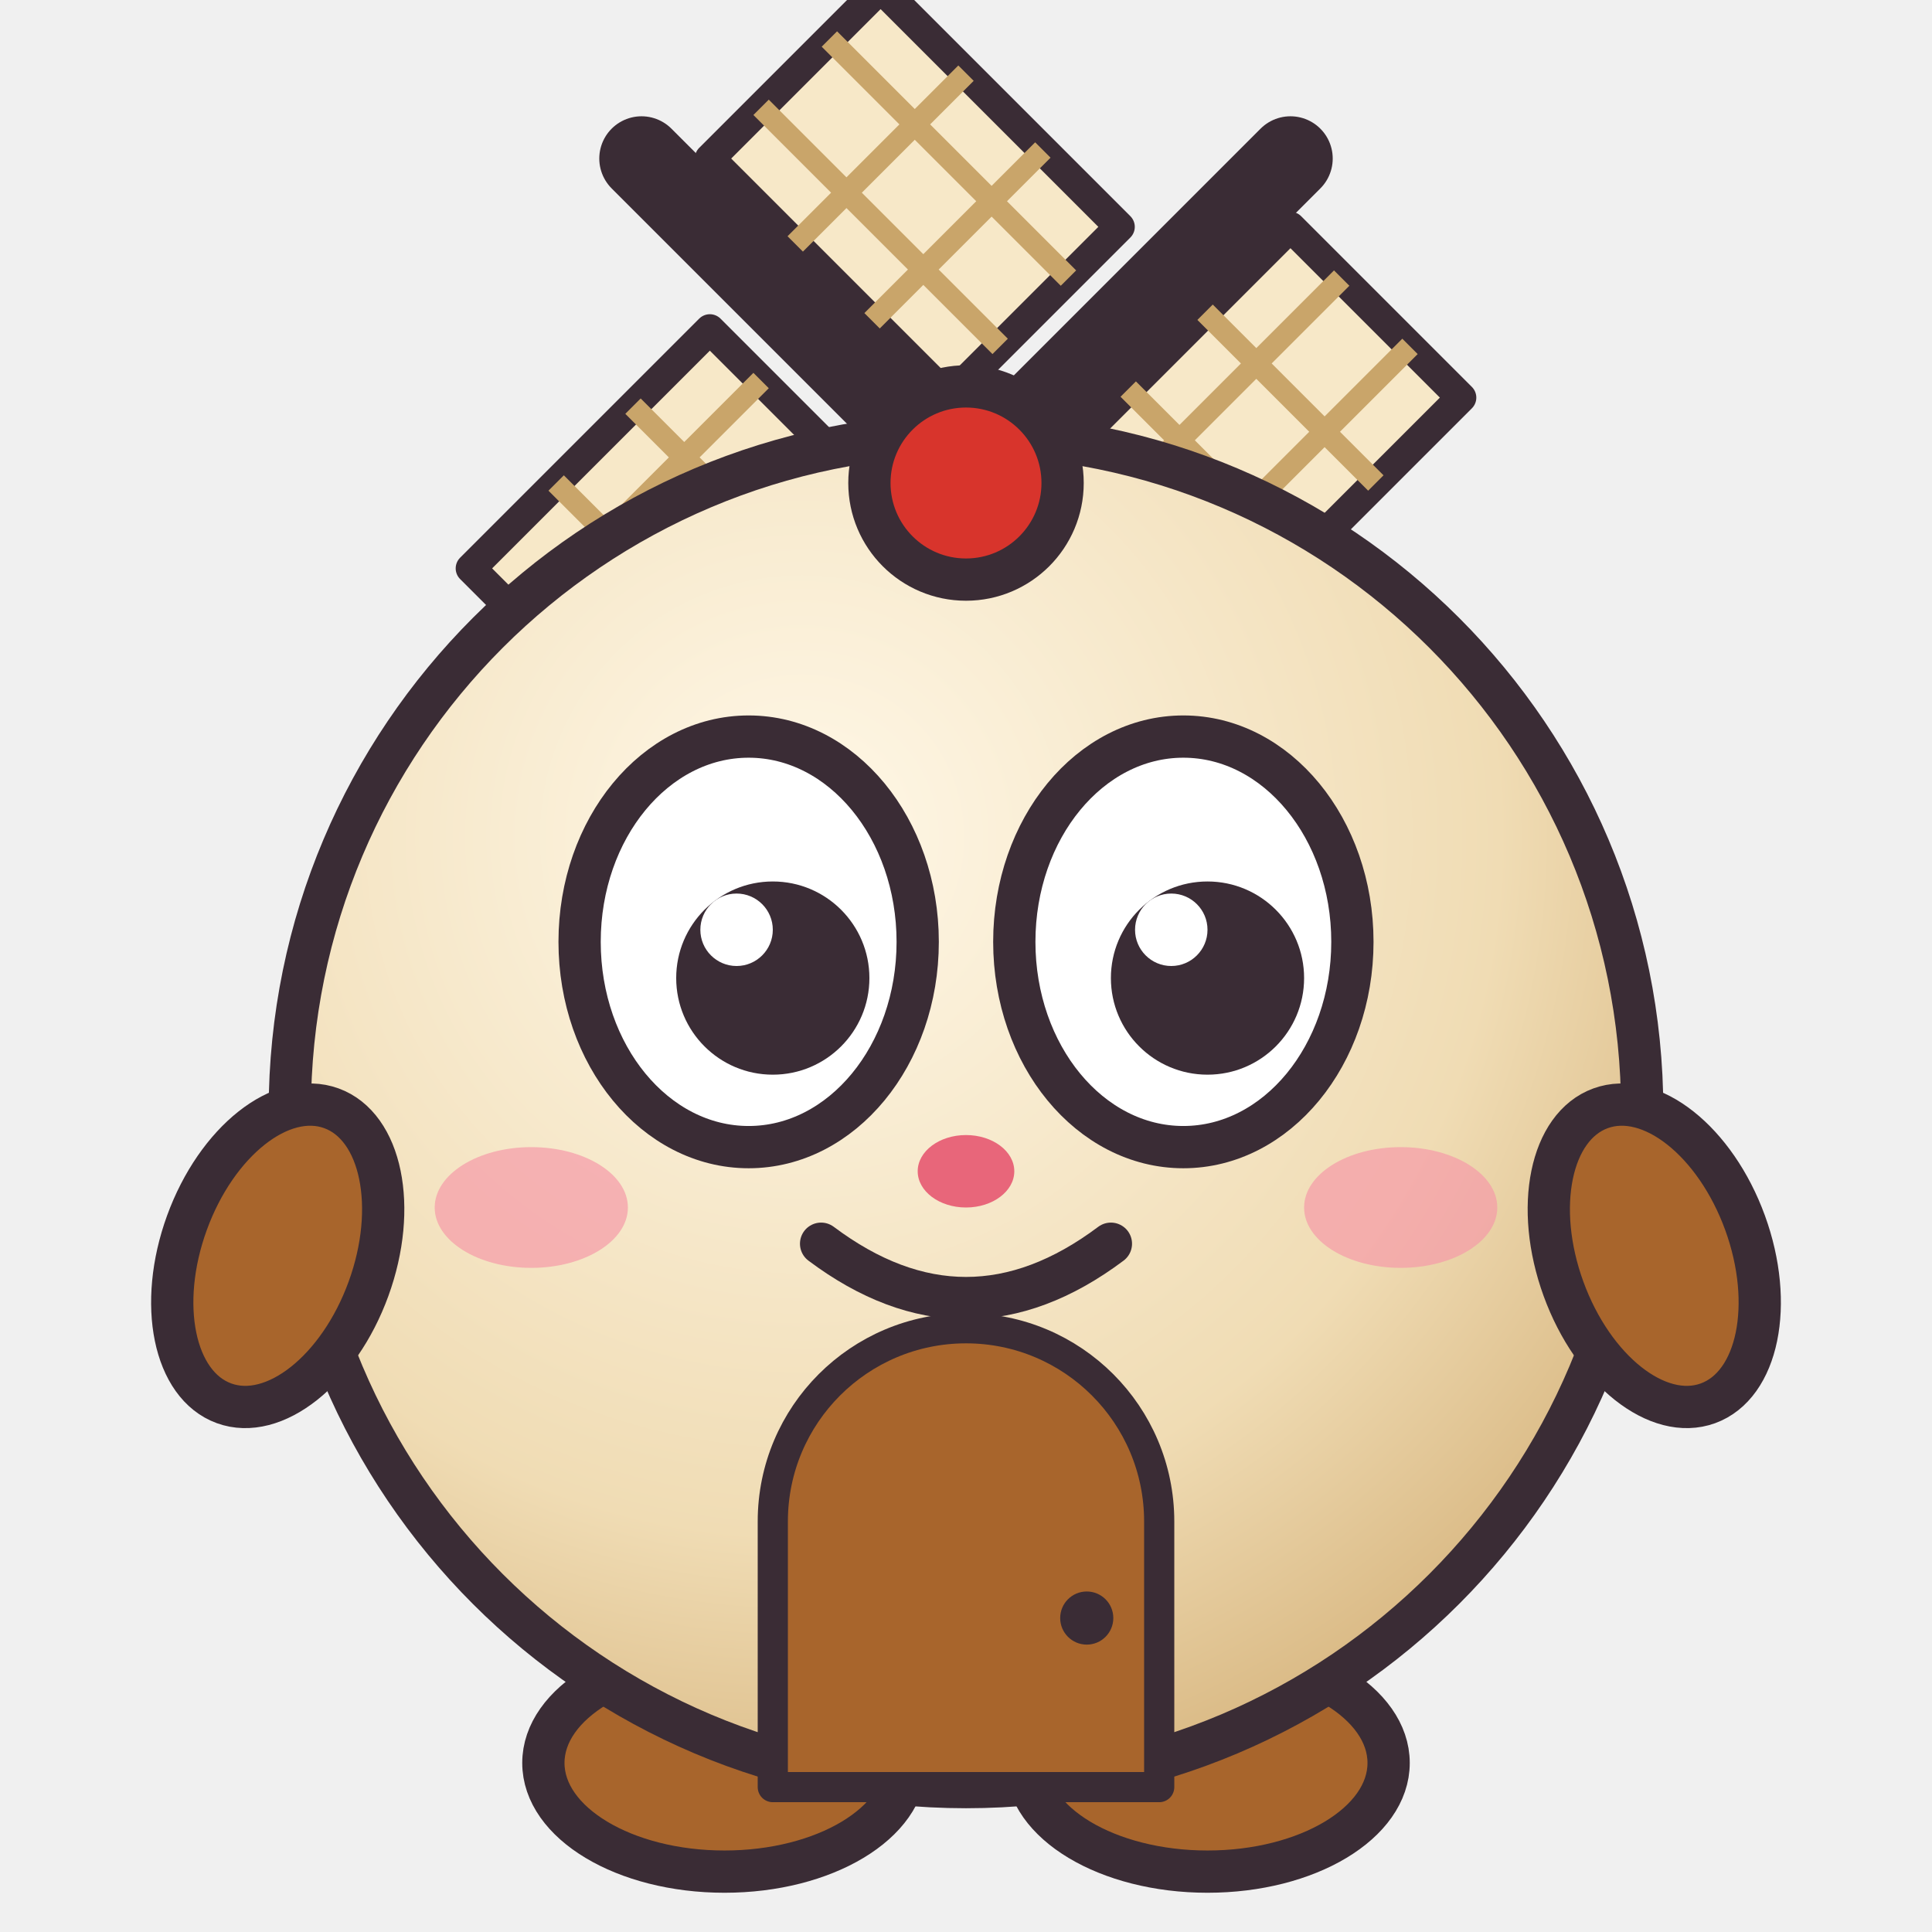
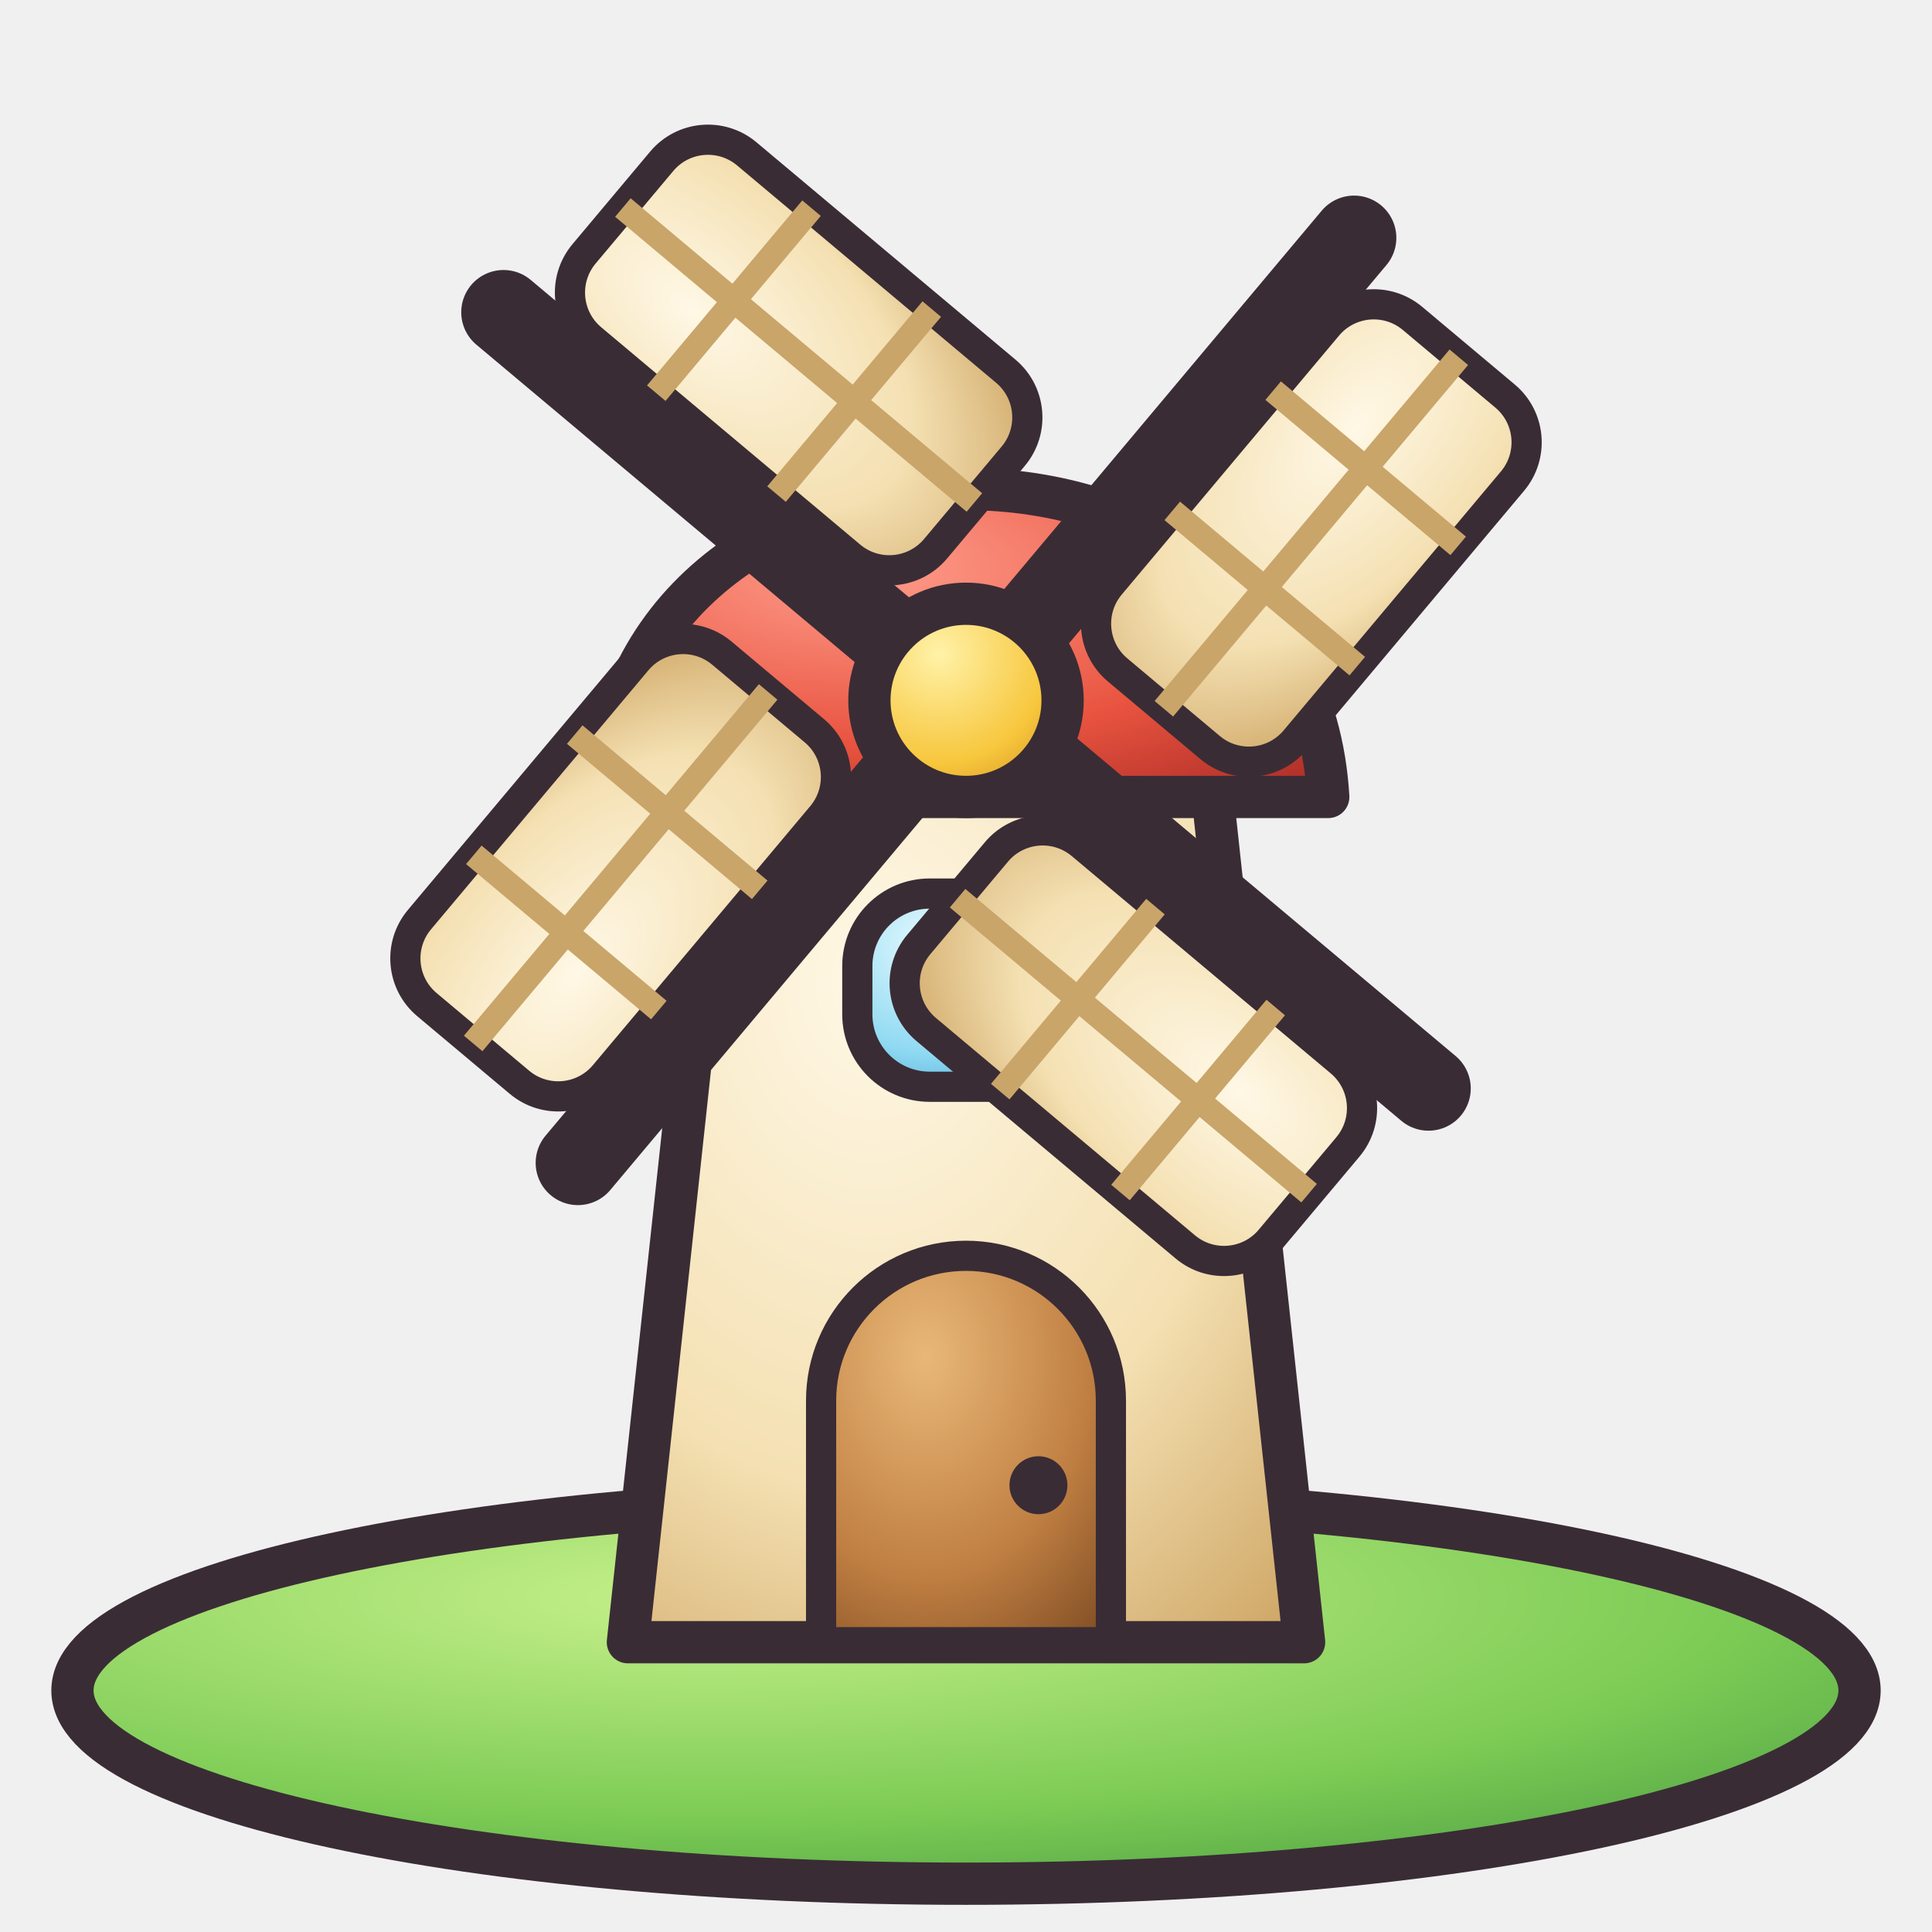
<svg xmlns="http://www.w3.org/2000/svg" viewBox="0 0 160 160" width="160" height="160">
  <defs>
-     <radialGradient id="b" cx=".38" cy=".3" r=".85">
-       <stop offset="0" stop-color="#fff8e8" />
-       <stop offset=".6" stop-color="#f0dcb4" />
-       <stop offset="1" stop-color="#cda66a" />
+     <radialGradient id="grass" cx=".36" cy=".26" r=".95">
+       <stop offset="0" stop-color="#c6f08a" />
+       <stop offset=".6" stop-color="#7ccb55" />
+       <stop offset="1" stop-color="#43963f" />
+     </radialGradient>
+     <radialGradient id="glass" cx=".36" cy=".26" r=".95">
+       <stop offset="0" stop-color="#e8fbff" />
+       <stop offset=".6" stop-color="#8fd9f2" />
+       <stop offset="1" stop-color="#3f9fd0" />
+     </radialGradient>
+     <radialGradient id="smoke" cx=".36" cy=".26" r=".95">
+       <stop offset="0" stop-color="#ffffff" />
+       <stop offset=".6" stop-color="#e4e8ee" />
+       <stop offset="1" stop-color="#aeb7c4" />
+     </radialGradient>
+     <radialGradient id="red" cx=".36" cy=".26" r=".95">
+       <stop offset="0" stop-color="#ff9d8c" />
+       <stop offset=".6" stop-color="#e8533f" />
+       <stop offset="1" stop-color="#ab2c26" />
+     </radialGradient>
+     <radialGradient id="steel" cx=".36" cy=".26" r=".95">
+       <stop offset="0" stop-color="#eef2f7" />
+       <stop offset=".6" stop-color="#aab6c6" />
+       <stop offset="1" stop-color="#6a7788" />
+     </radialGradient>
+     <radialGradient id="brick" cx=".36" cy=".26" r=".95">
+       <stop offset="0" stop-color="#f2a878" />
+       <stop offset=".6" stop-color="#cf6a42" />
+       <stop offset="1" stop-color="#94402a" />
+     </radialGradient>
+     <radialGradient id="wood" cx=".36" cy=".26" r=".95">
+       <stop offset="0" stop-color="#e8b878" />
+       <stop offset=".6" stop-color="#c07f42" />
+       <stop offset="1" stop-color="#7f4d24" />
+     </radialGradient>
+     <radialGradient id="cream" cx=".36" cy=".26" r=".95">
+       <stop offset="0" stop-color="#fff8e6" />
+       <stop offset=".6" stop-color="#f4e0b2" />
+       <stop offset="1" stop-color="#cfa766" />
+     </radialGradient>
+     <radialGradient id="gold" cx=".36" cy=".26" r=".95">
+       <stop offset="0" stop-color="#fff2a8" />
+       <stop offset=".6" stop-color="#f7c63c" />
+       <stop offset="1" stop-color="#c9841e" />
+     </radialGradient>
+     <radialGradient id="green" cx=".36" cy=".26" r=".95">
+       <stop offset="0" stop-color="#d6f7a6" />
+       <stop offset=".6" stop-color="#74cc5a" />
+       <stop offset="1" stop-color="#2f8a44" />
    </radialGradient>
  </defs>
-   <g transform="rotate(45 80 40)">
-     <path d="M80 40V2" stroke="#3a2c35" stroke-width="7" stroke-linecap="round" />
-     <path d="M84 6h20v28H84z" fill="#f7e8c8" stroke="#3a2c35" stroke-width="2.5" stroke-linejoin="round" stroke-linecap="round" />
-     <path d="M90 6v28M98 6v28M84 16h20M84 25h20" stroke="#c9a56a" stroke-width="1.8" />
+   <ellipse cx="80" cy="140" rx="74" ry="16" fill="url(#grass)" stroke="#3a2c35" stroke-width="3.5" stroke-linejoin="round" stroke-linecap="round" />
+   <path d="M52 136l8-74h40l8 74z" fill="url(#cream)" stroke="#3a2c35" stroke-width="3.5" stroke-linejoin="round" stroke-linecap="round" />
+   <path d="M50 66c2-34 58-34 60 0z" fill="url(#red)" stroke="#3a2c35" stroke-width="3.5" stroke-linejoin="round" stroke-linecap="round" />
+   <path d="M68 136v-20.0a12.0 12.0 0 0 1 24 0v20.0z" fill="url(#wood)" stroke="#3a2c35" stroke-width="2.5" stroke-linejoin="round" stroke-linecap="round" />
+   <circle cx="86" cy="123" r="2.4" fill="#3a2c35" />
+   <rect x="71" y="74" width="18" height="16" rx="6" fill="url(#glass)" stroke="#3a2c35" stroke-width="2.5" stroke-linejoin="round" stroke-linecap="round" />
+   <path d="M76 84q0-6 9-5" fill="none" stroke="#fff" stroke-width="2.5" stroke-linecap="round" />
+   <g transform="rotate(40 80 58)">
+     <path d="M80 58V8" stroke="#3a2c35" stroke-width="7" stroke-linecap="round" />
+     <rect x="83" y="10" width="20" height="38" rx="5" fill="url(#cream)" stroke="#3a2c35" stroke-width="2.5" stroke-linejoin="round" stroke-linecap="round" />
+     <path d="M93 10v38M83 22h20M83 35h20" stroke="#c9a56a" stroke-width="2" />
  </g>
-   <g transform="rotate(135 80 40)">
-     <path d="M80 40V2" stroke="#3a2c35" stroke-width="7" stroke-linecap="round" />
-     <path d="M84 6h20v28H84z" fill="#f7e8c8" stroke="#3a2c35" stroke-width="2.5" stroke-linejoin="round" stroke-linecap="round" />
-     <path d="M90 6v28M98 6v28M84 16h20M84 25h20" stroke="#c9a56a" stroke-width="1.8" />
+   <g transform="rotate(130 80 58)">
+     <path d="M80 58V8" stroke="#3a2c35" stroke-width="7" stroke-linecap="round" />
+     <rect x="83" y="10" width="20" height="38" rx="5" fill="url(#cream)" stroke="#3a2c35" stroke-width="2.5" stroke-linejoin="round" stroke-linecap="round" />
+     <path d="M93 10v38M83 22h20M83 35h20" stroke="#c9a56a" stroke-width="2" />
  </g>
-   <g transform="rotate(225 80 40)">
-     <path d="M80 40V2" stroke="#3a2c35" stroke-width="7" stroke-linecap="round" />
-     <path d="M84 6h20v28H84z" fill="#f7e8c8" stroke="#3a2c35" stroke-width="2.5" stroke-linejoin="round" stroke-linecap="round" />
-     <path d="M90 6v28M98 6v28M84 16h20M84 25h20" stroke="#c9a56a" stroke-width="1.8" />
+   <g transform="rotate(220 80 58)">
+     <path d="M80 58V8" stroke="#3a2c35" stroke-width="7" stroke-linecap="round" />
+     <rect x="83" y="10" width="20" height="38" rx="5" fill="url(#cream)" stroke="#3a2c35" stroke-width="2.5" stroke-linejoin="round" stroke-linecap="round" />
+     <path d="M93 10v38M83 22h20M83 35h20" stroke="#c9a56a" stroke-width="2" />
  </g>
-   <g transform="rotate(315 80 40)">
-     <path d="M80 40V2" stroke="#3a2c35" stroke-width="7" stroke-linecap="round" />
-     <path d="M84 6h20v28H84z" fill="#f7e8c8" stroke="#3a2c35" stroke-width="2.5" stroke-linejoin="round" stroke-linecap="round" />
-     <path d="M90 6v28M98 6v28M84 16h20M84 25h20" stroke="#c9a56a" stroke-width="1.8" />
+   <g transform="rotate(310 80 58)">
+     <path d="M80 58V8" stroke="#3a2c35" stroke-width="7" stroke-linecap="round" />
+     <rect x="83" y="10" width="20" height="38" rx="5" fill="url(#cream)" stroke="#3a2c35" stroke-width="2.5" stroke-linejoin="round" stroke-linecap="round" />
+     <path d="M93 10v38M83 22h20M83 35h20" stroke="#c9a56a" stroke-width="2" />
  </g>
-   <ellipse cx="60" cy="146" rx="15" ry="9" fill="#a8652c" stroke="#3a2c35" stroke-width="3.5" stroke-linejoin="round" stroke-linecap="round" />
-   <ellipse cx="100" cy="146" rx="15" ry="9" fill="#a8652c" stroke="#3a2c35" stroke-width="3.5" stroke-linejoin="round" stroke-linecap="round" />
-   <circle cx="80" cy="92" r="56" fill="url(#b)" stroke="#3a2c35" stroke-width="3.5" stroke-linejoin="round" stroke-linecap="round" />
-   <path d="M64 148v-22a16 16 0 0 1 32 0v22z" fill="#a8652c" stroke="#3a2c35" stroke-width="2.5" stroke-linejoin="round" stroke-linecap="round" />
-   <circle cx="90" cy="134" r="2.2" fill="#3a2c35" />
-   <ellipse cx="23" cy="104" rx="8" ry="13" transform="rotate(20 23 104)" fill="#a8652c" stroke="#3a2c35" stroke-width="3.5" stroke-linejoin="round" stroke-linecap="round" />
-   <ellipse cx="137" cy="104" rx="8" ry="13" transform="rotate(-20 137 104)" fill="#a8652c" stroke="#3a2c35" stroke-width="3.5" stroke-linejoin="round" stroke-linecap="round" />
-   <circle cx="80" cy="40" r="8" fill="#d8342c" stroke="#3a2c35" stroke-width="3.5" stroke-linejoin="round" stroke-linecap="round" />
-   <ellipse cx="62" cy="78" rx="14" ry="17" fill="#fff" stroke="#3a2c35" stroke-width="3.5" stroke-linejoin="round" stroke-linecap="round" />
-   <circle cx="64" cy="81" r="8" fill="#3a2c35" />
-   <circle cx="61" cy="77" r="3" fill="#fff" />
-   <ellipse cx="98" cy="78" rx="14" ry="17" fill="#fff" stroke="#3a2c35" stroke-width="3.5" stroke-linejoin="round" stroke-linecap="round" />
-   <circle cx="100" cy="81" r="8" fill="#3a2c35" />
-   <circle cx="97" cy="77" r="3" fill="#fff" />
-   <ellipse cx="80" cy="97" rx="4" ry="3" fill="#e8667a" />
-   <path d="M68 103q12 9 24 0" fill="none" stroke="#3a2c35" stroke-width="3.5" stroke-linejoin="round" stroke-linecap="round" />
-   <ellipse cx="44" cy="100" rx="8" ry="5" fill="#f59aa8" opacity=".7" />
-   <ellipse cx="116" cy="100" rx="8" ry="5" fill="#f59aa8" opacity=".7" />
+   <circle cx="80" cy="58" r="8" fill="url(#gold)" stroke="#3a2c35" stroke-width="3.5" stroke-linejoin="round" stroke-linecap="round" />
</svg>
